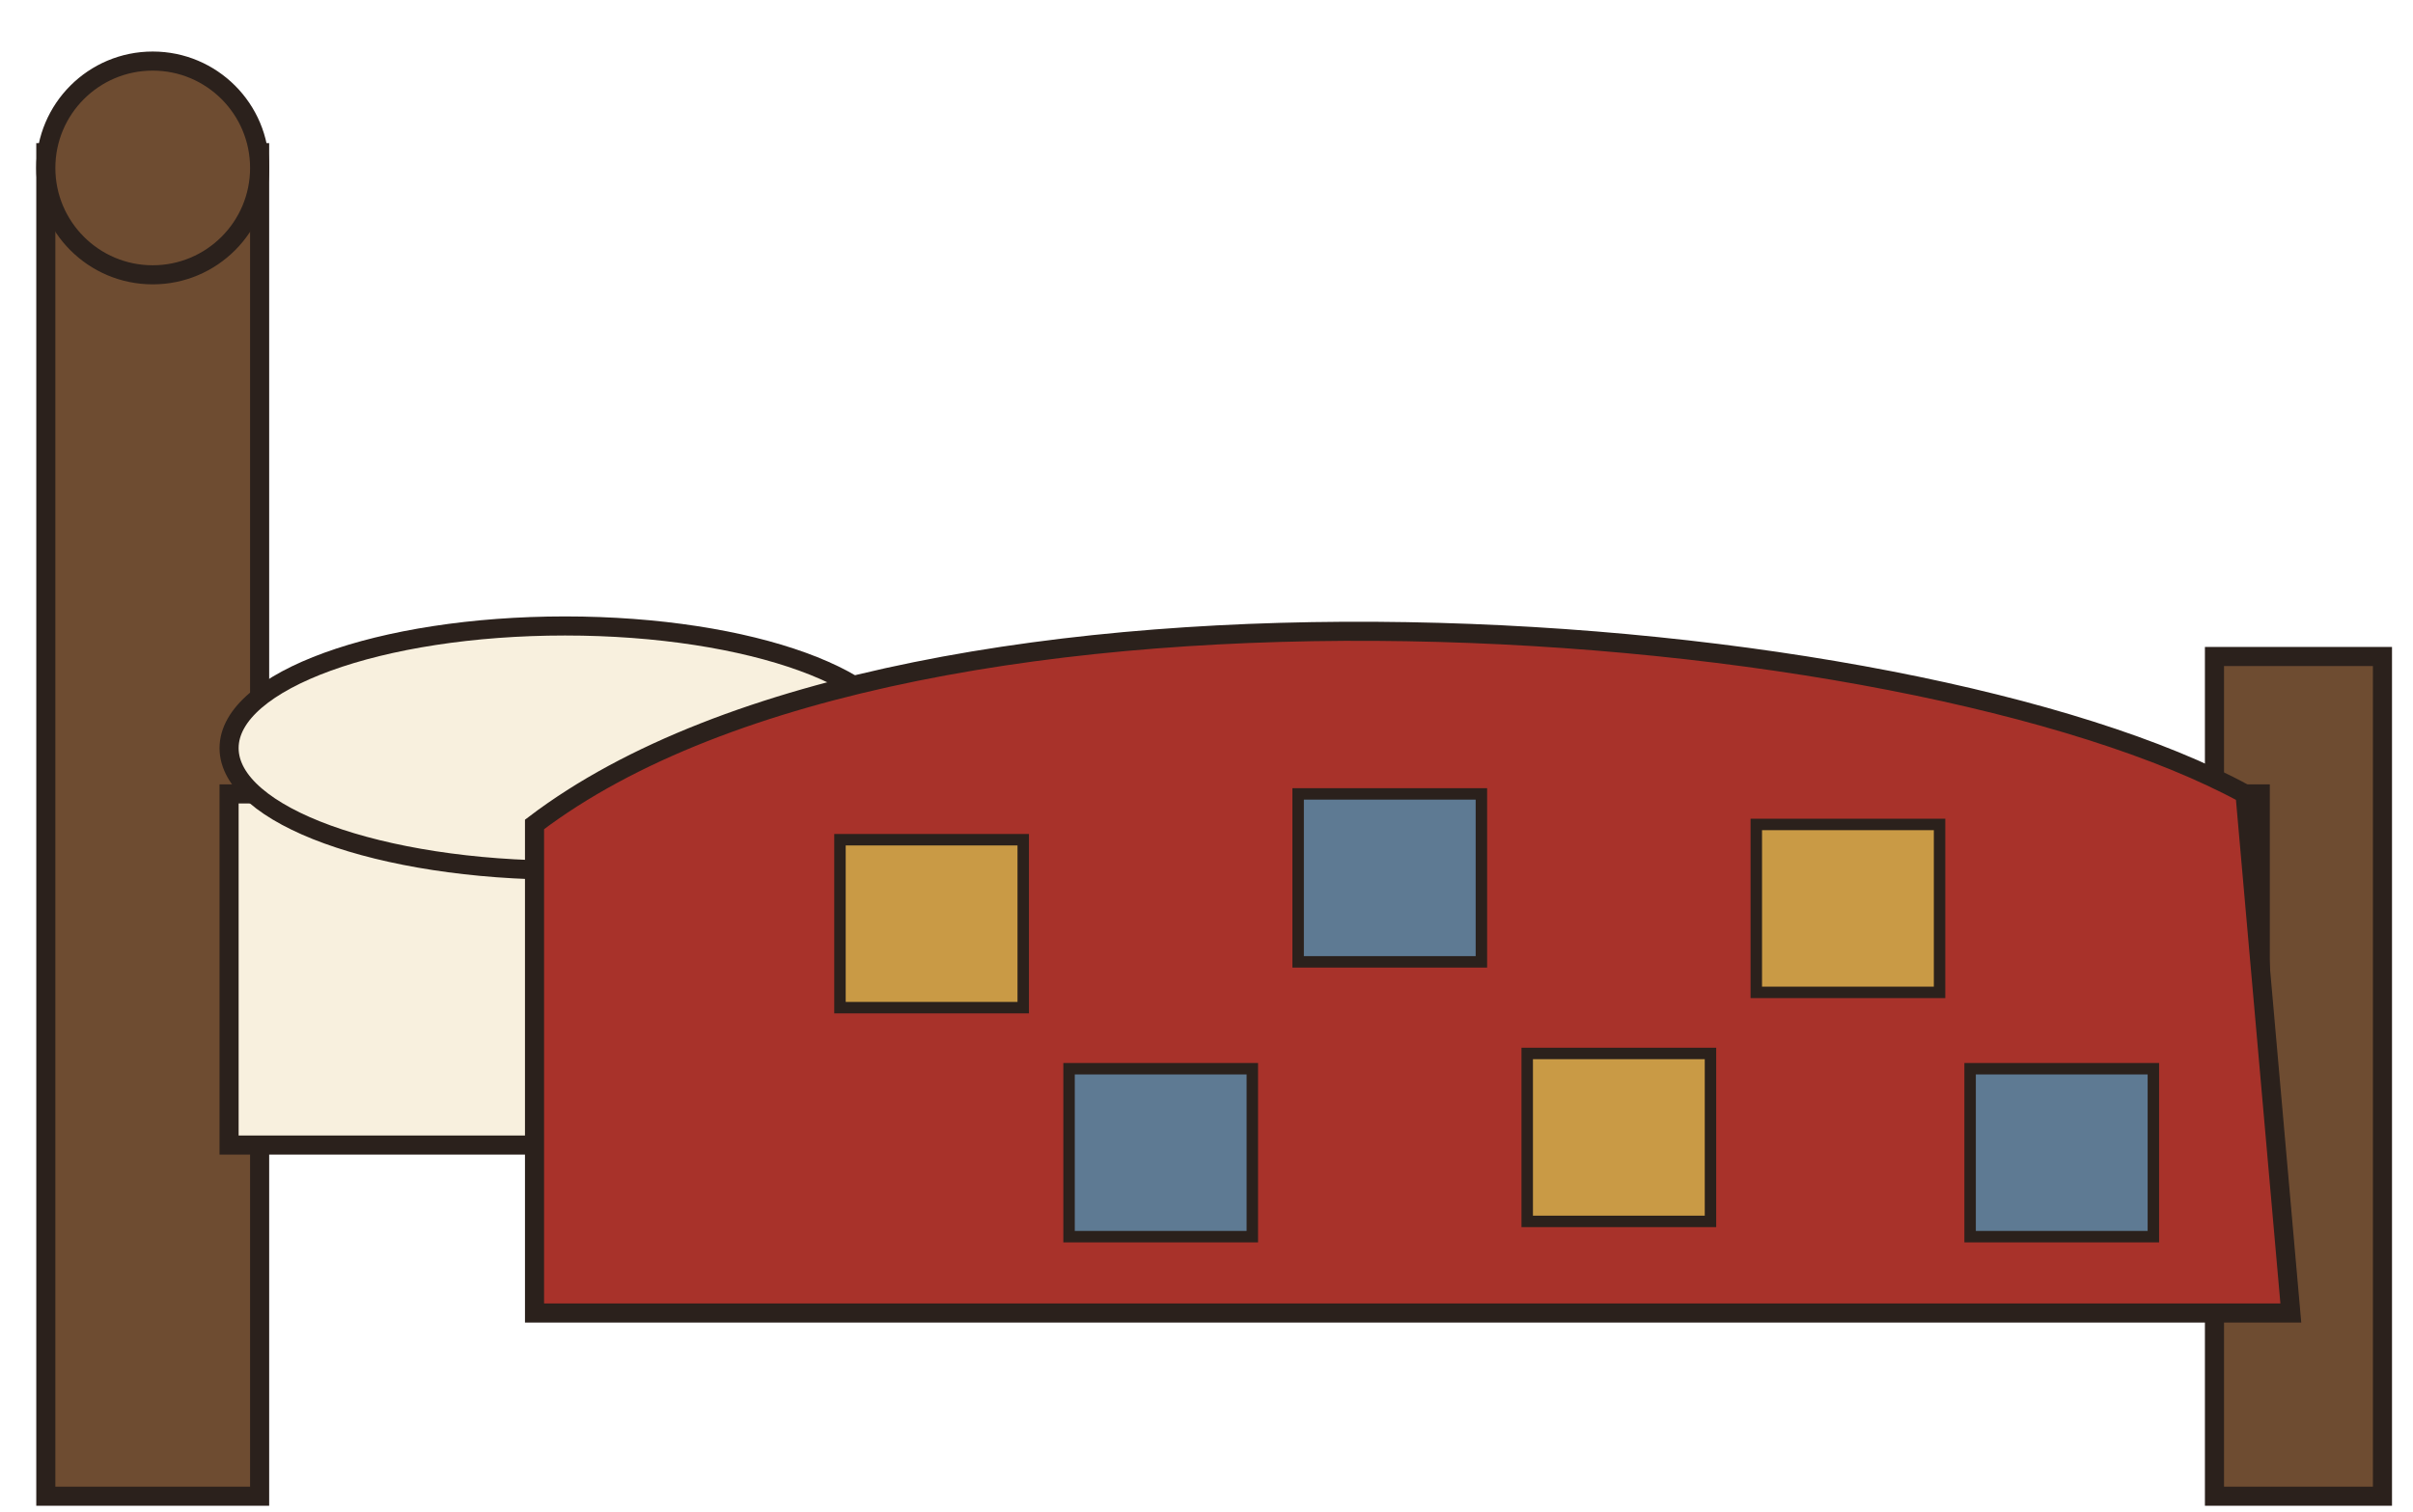
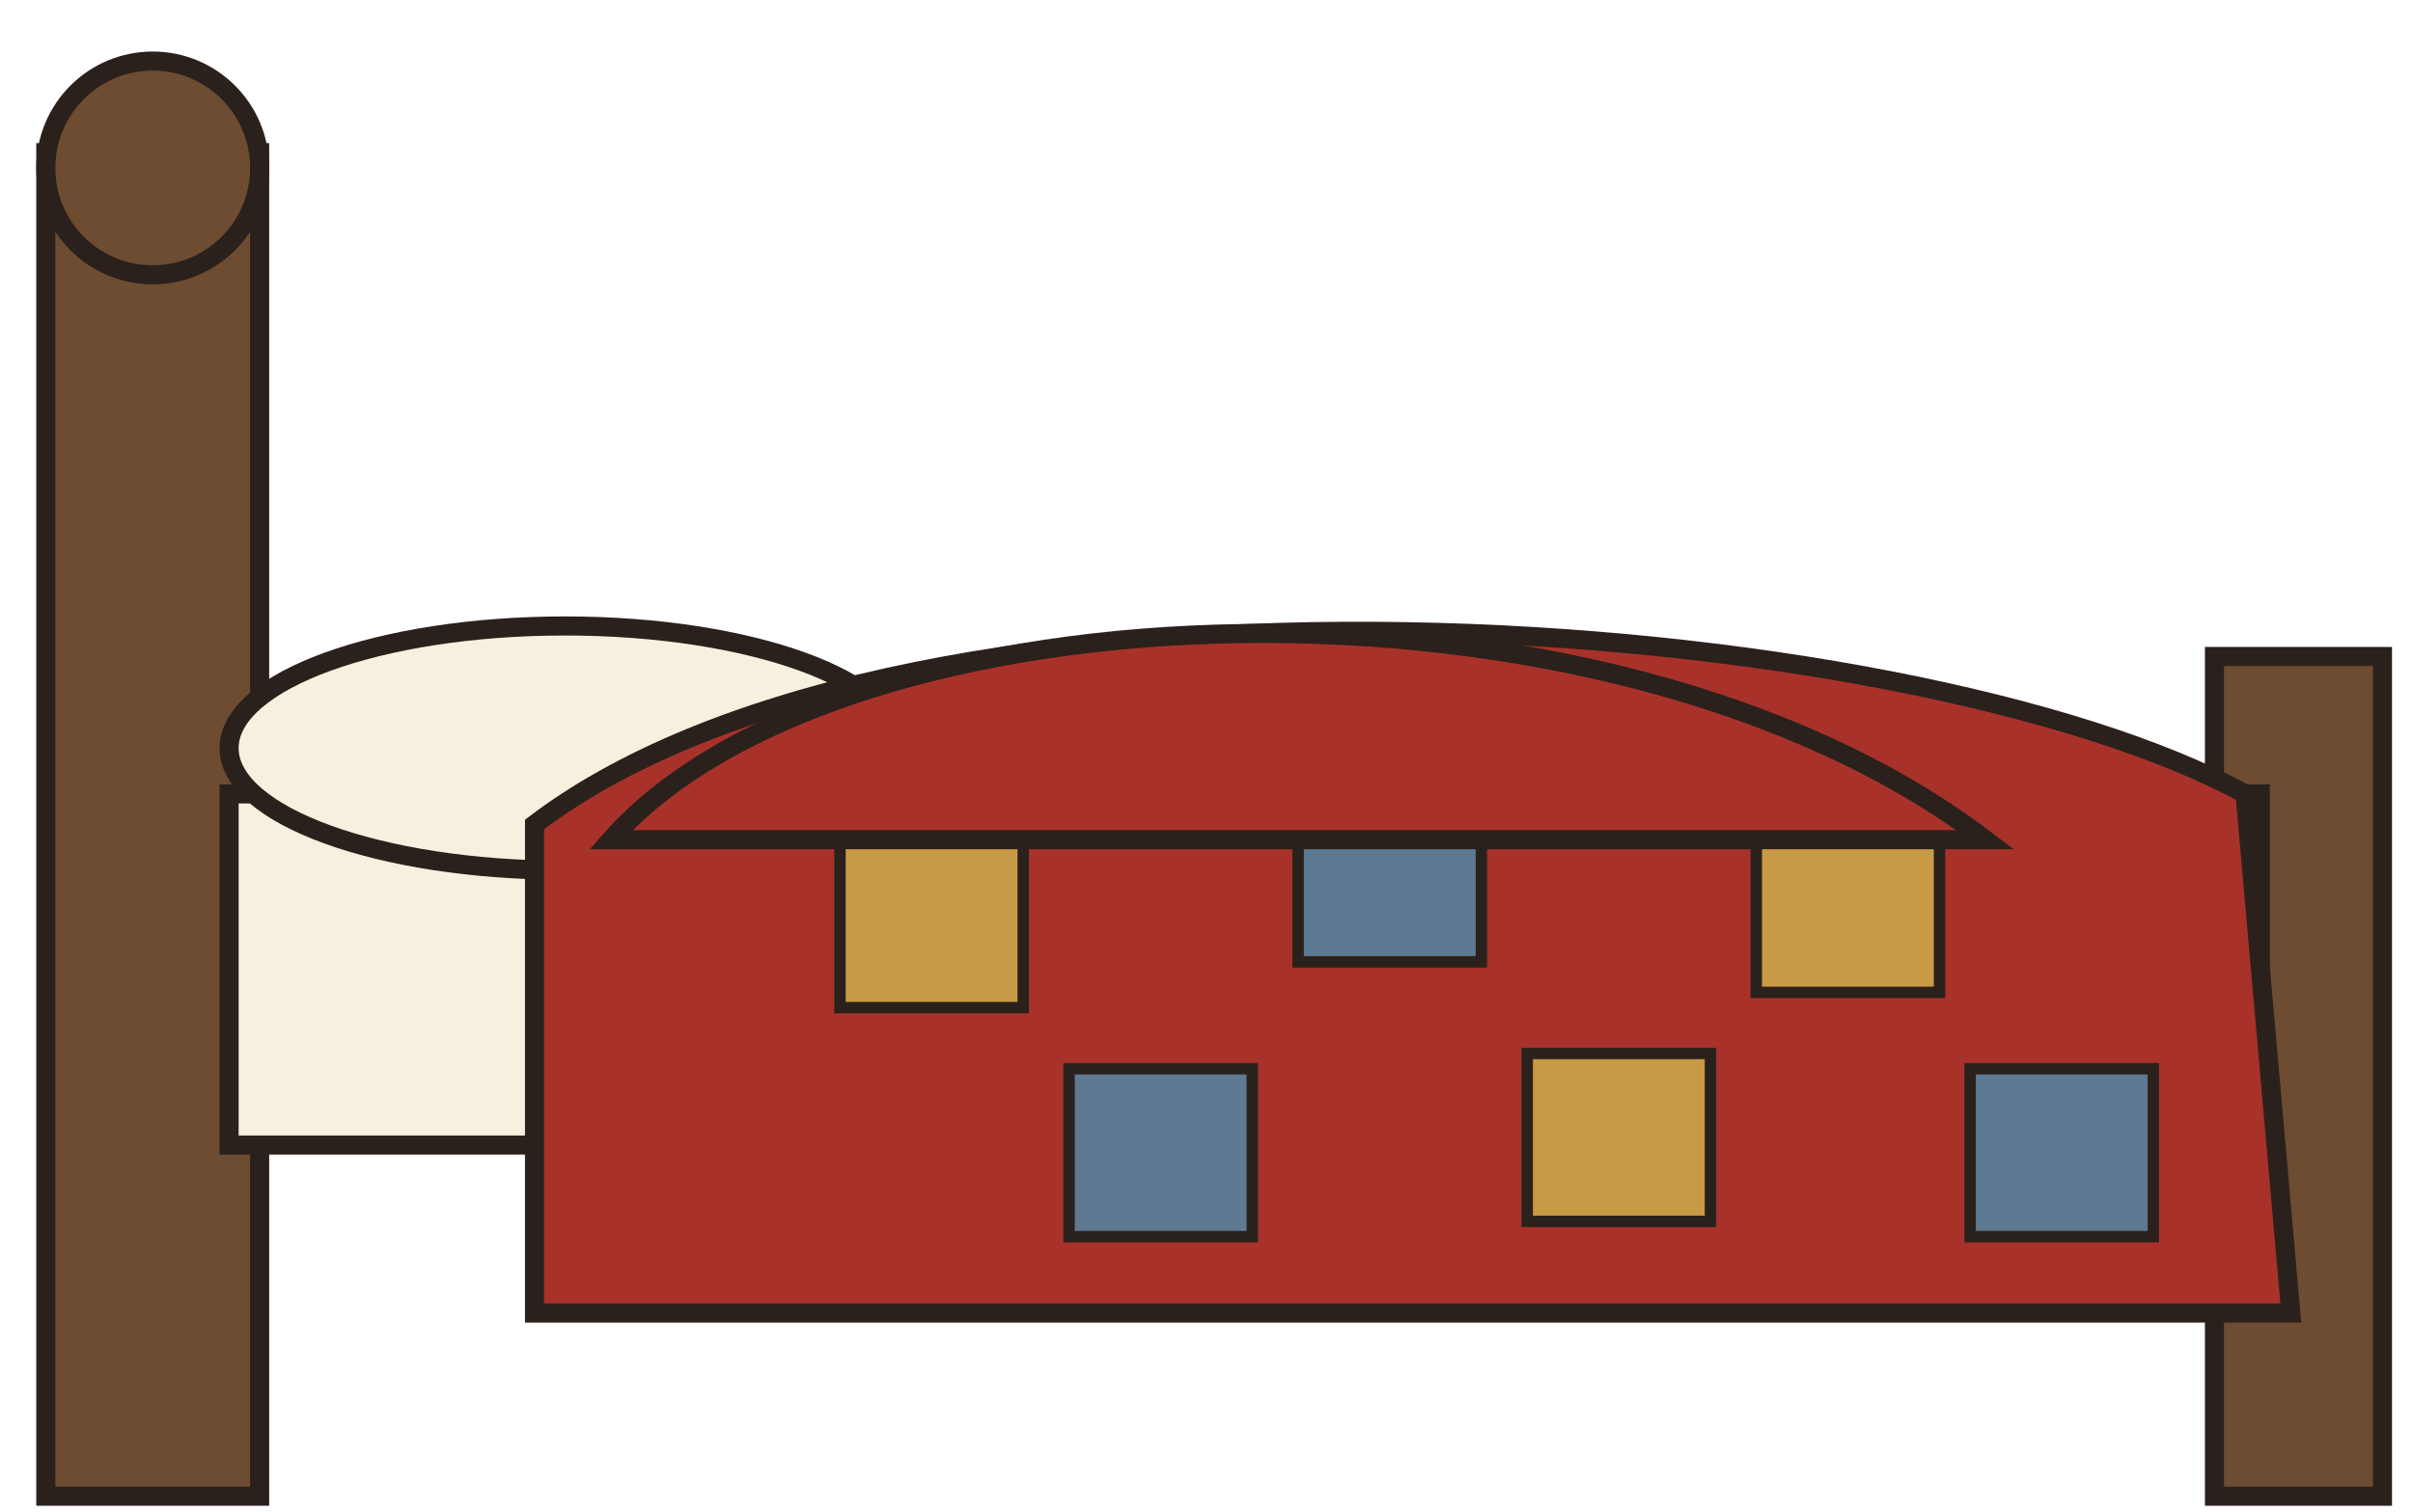
<svg xmlns="http://www.w3.org/2000/svg" viewBox="0 0 316 198" width="316" height="198">
  <path d="M 6 20 L 34 20 L 34 196 L 6 196 Z" fill="#6E4C31" stroke="#2B211C" stroke-width="2.5" />
  <circle cx="20" cy="22" r="14" fill="#6E4C31" stroke="#2B211C" stroke-width="2.5" />
  <path d="M 290 86 L 312 86 L 312 196 L 290 196 Z" fill="#6E4C31" stroke="#2B211C" stroke-width="2.5" />
  <path d="M 30 104 L 296 104 L 296 150 L 30 150 Z" fill="#F8F0DE" stroke="#2B211C" stroke-width="2.5" />
  <ellipse cx="74" cy="98" rx="44" ry="16" fill="#F8F0DE" stroke="#2B211C" stroke-width="2.5" />
  <path d="M 70 108 C 120 70 250 80 294 104 L 300 172 L 70 172 Z" fill="#A8322A" stroke="#2B211C" stroke-width="2.5" />
  <path d="M 110 110 l 24 0 l 0 22 l -24 0 Z" fill="#C99A45" stroke="#2B211C" stroke-width="1.5" />
  <path d="M 170 104 l 24 0 l 0 22 l -24 0 Z" fill="#5E7A93" stroke="#2B211C" stroke-width="1.5" />
  <path d="M 230 108 l 24 0 l 0 22 l -24 0 Z" fill="#C99A45" stroke="#2B211C" stroke-width="1.5" />
  <path d="M 140 140 l 24 0 l 0 22 l -24 0 Z" fill="#5E7A93" stroke="#2B211C" stroke-width="1.5" />
  <path d="M 200 138 l 24 0 l 0 22 l -24 0 Z" fill="#C99A45" stroke="#2B211C" stroke-width="1.5" />
  <path d="M 258 140 l 24 0 l 0 22 l -24 0 Z" fill="#5E7A93" stroke="#2B211C" stroke-width="1.5" />
+   <g id="hump" transform="translate(170 106)">
+     <path d="M -90 4 C -60 -30 40 -34 90 4 Z" fill="#A8322A" stroke="#2B211C" stroke-width="2.5" />
+   </g>
</svg>
